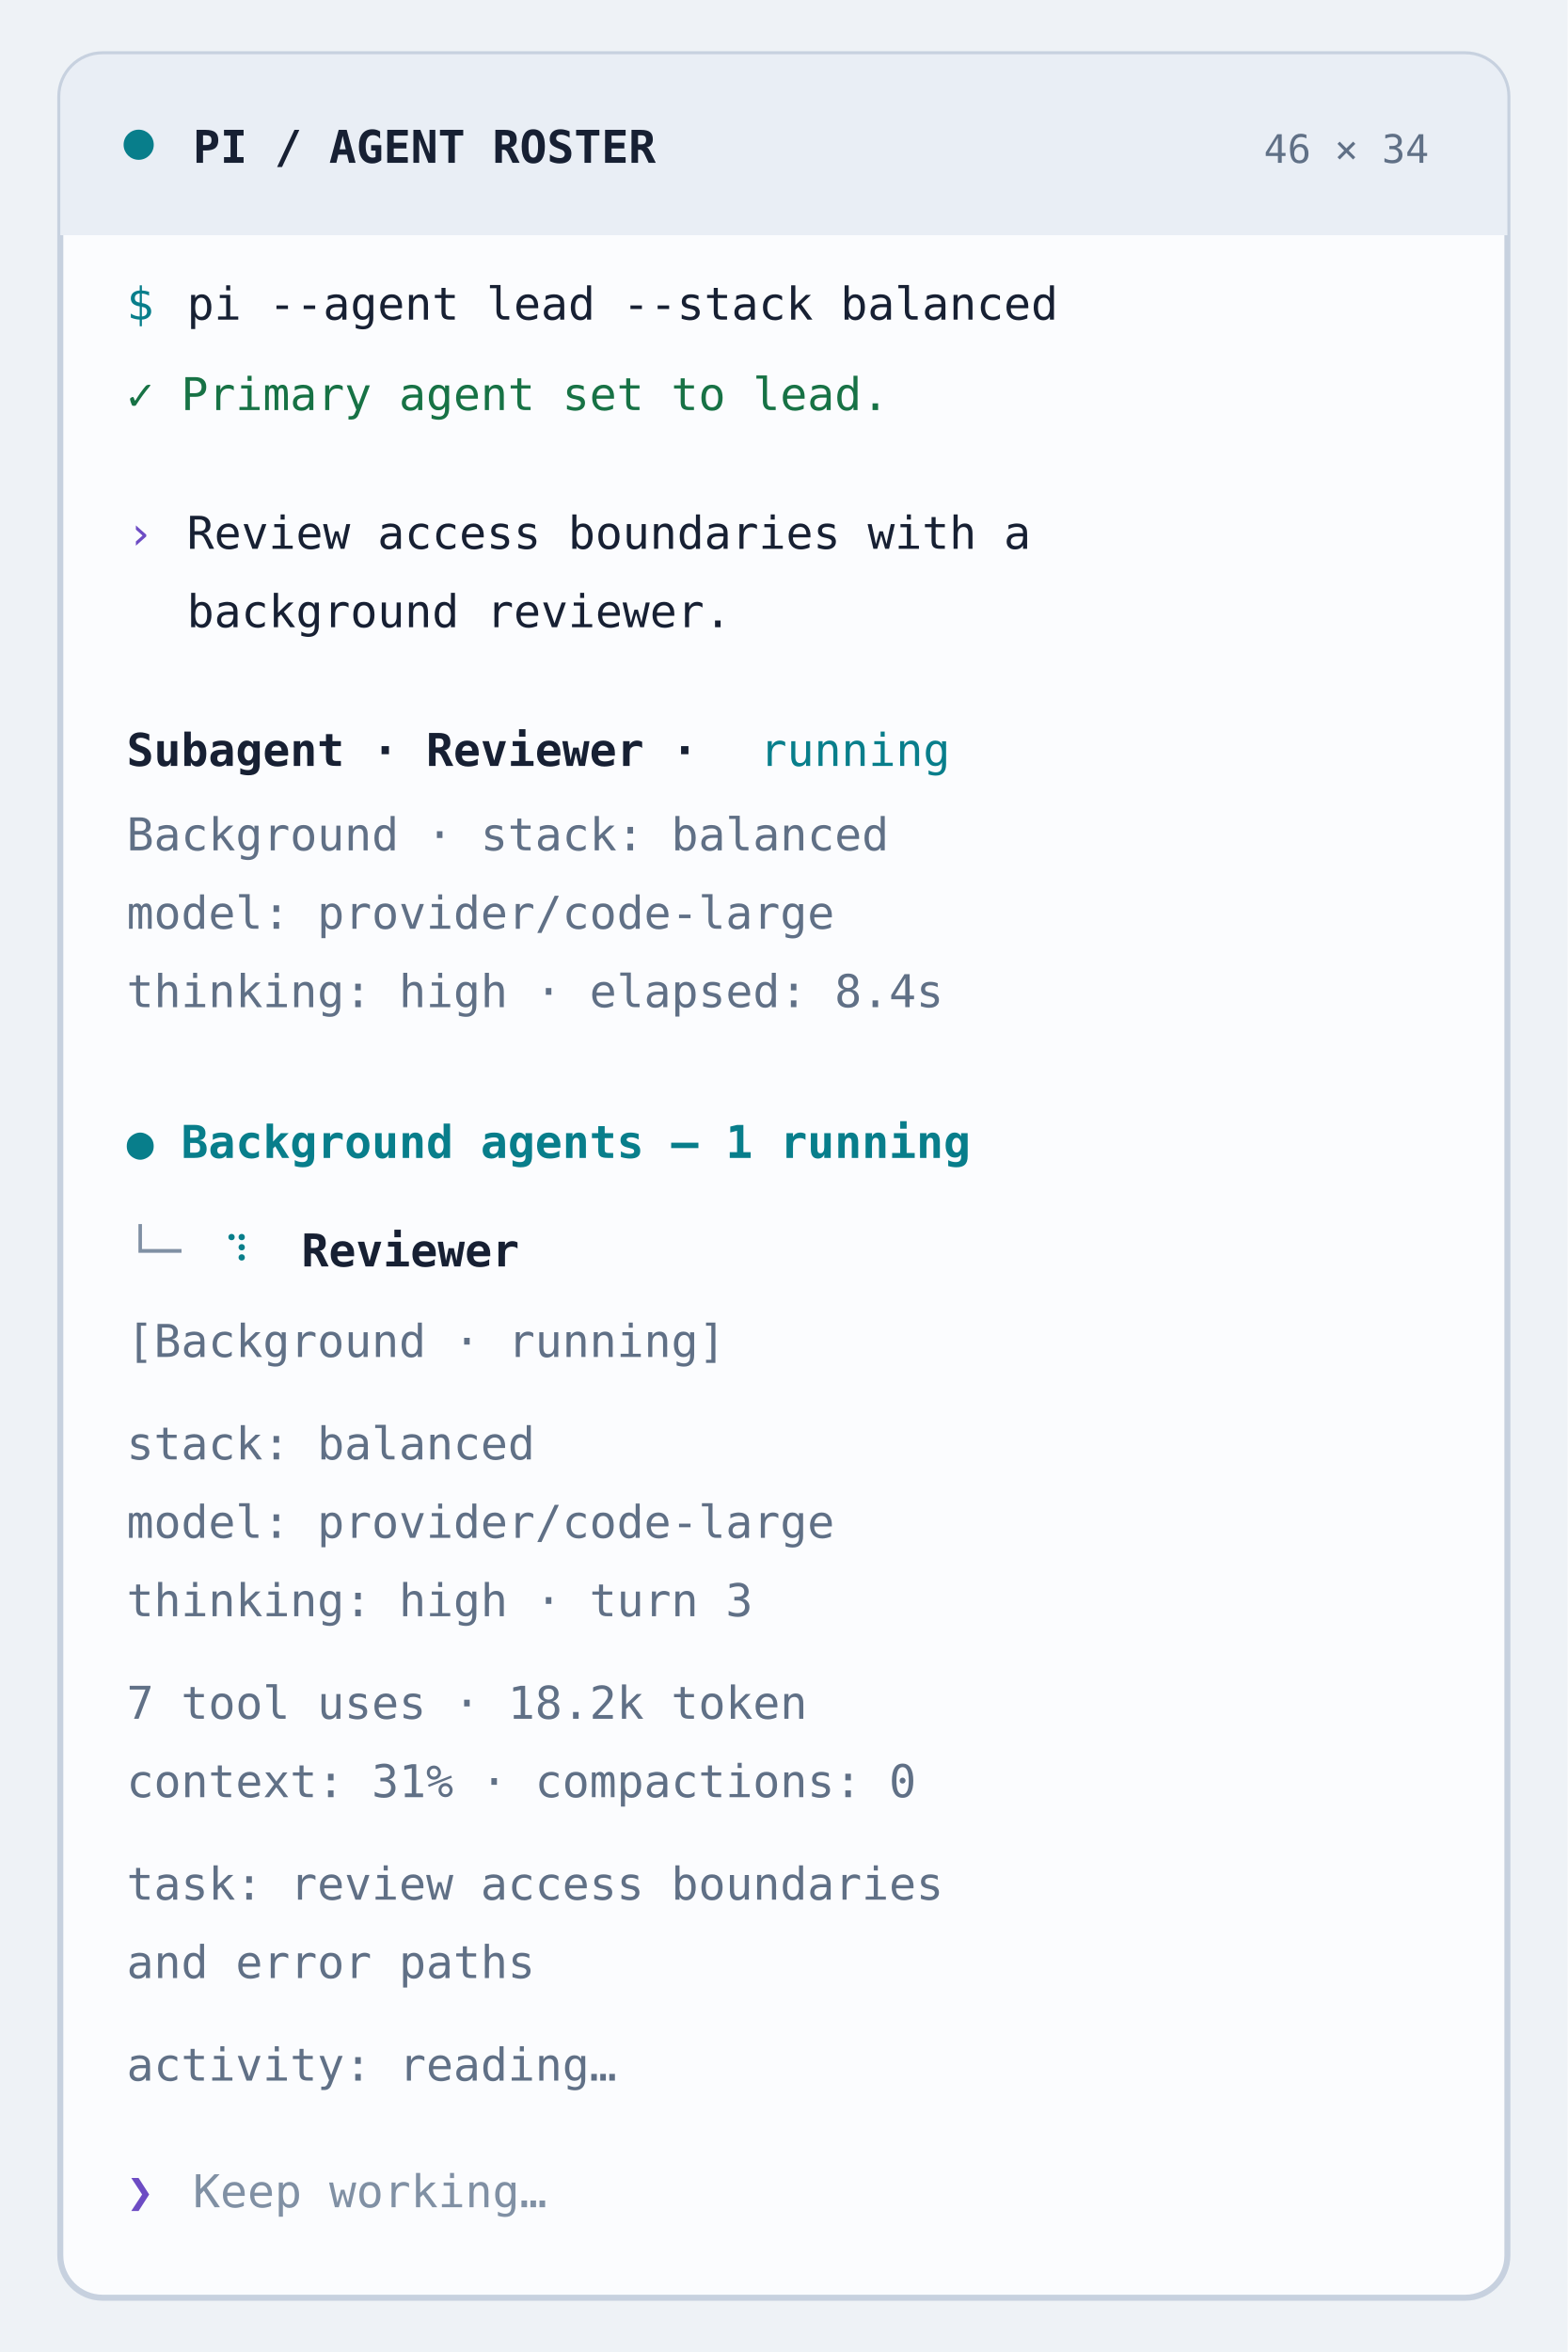
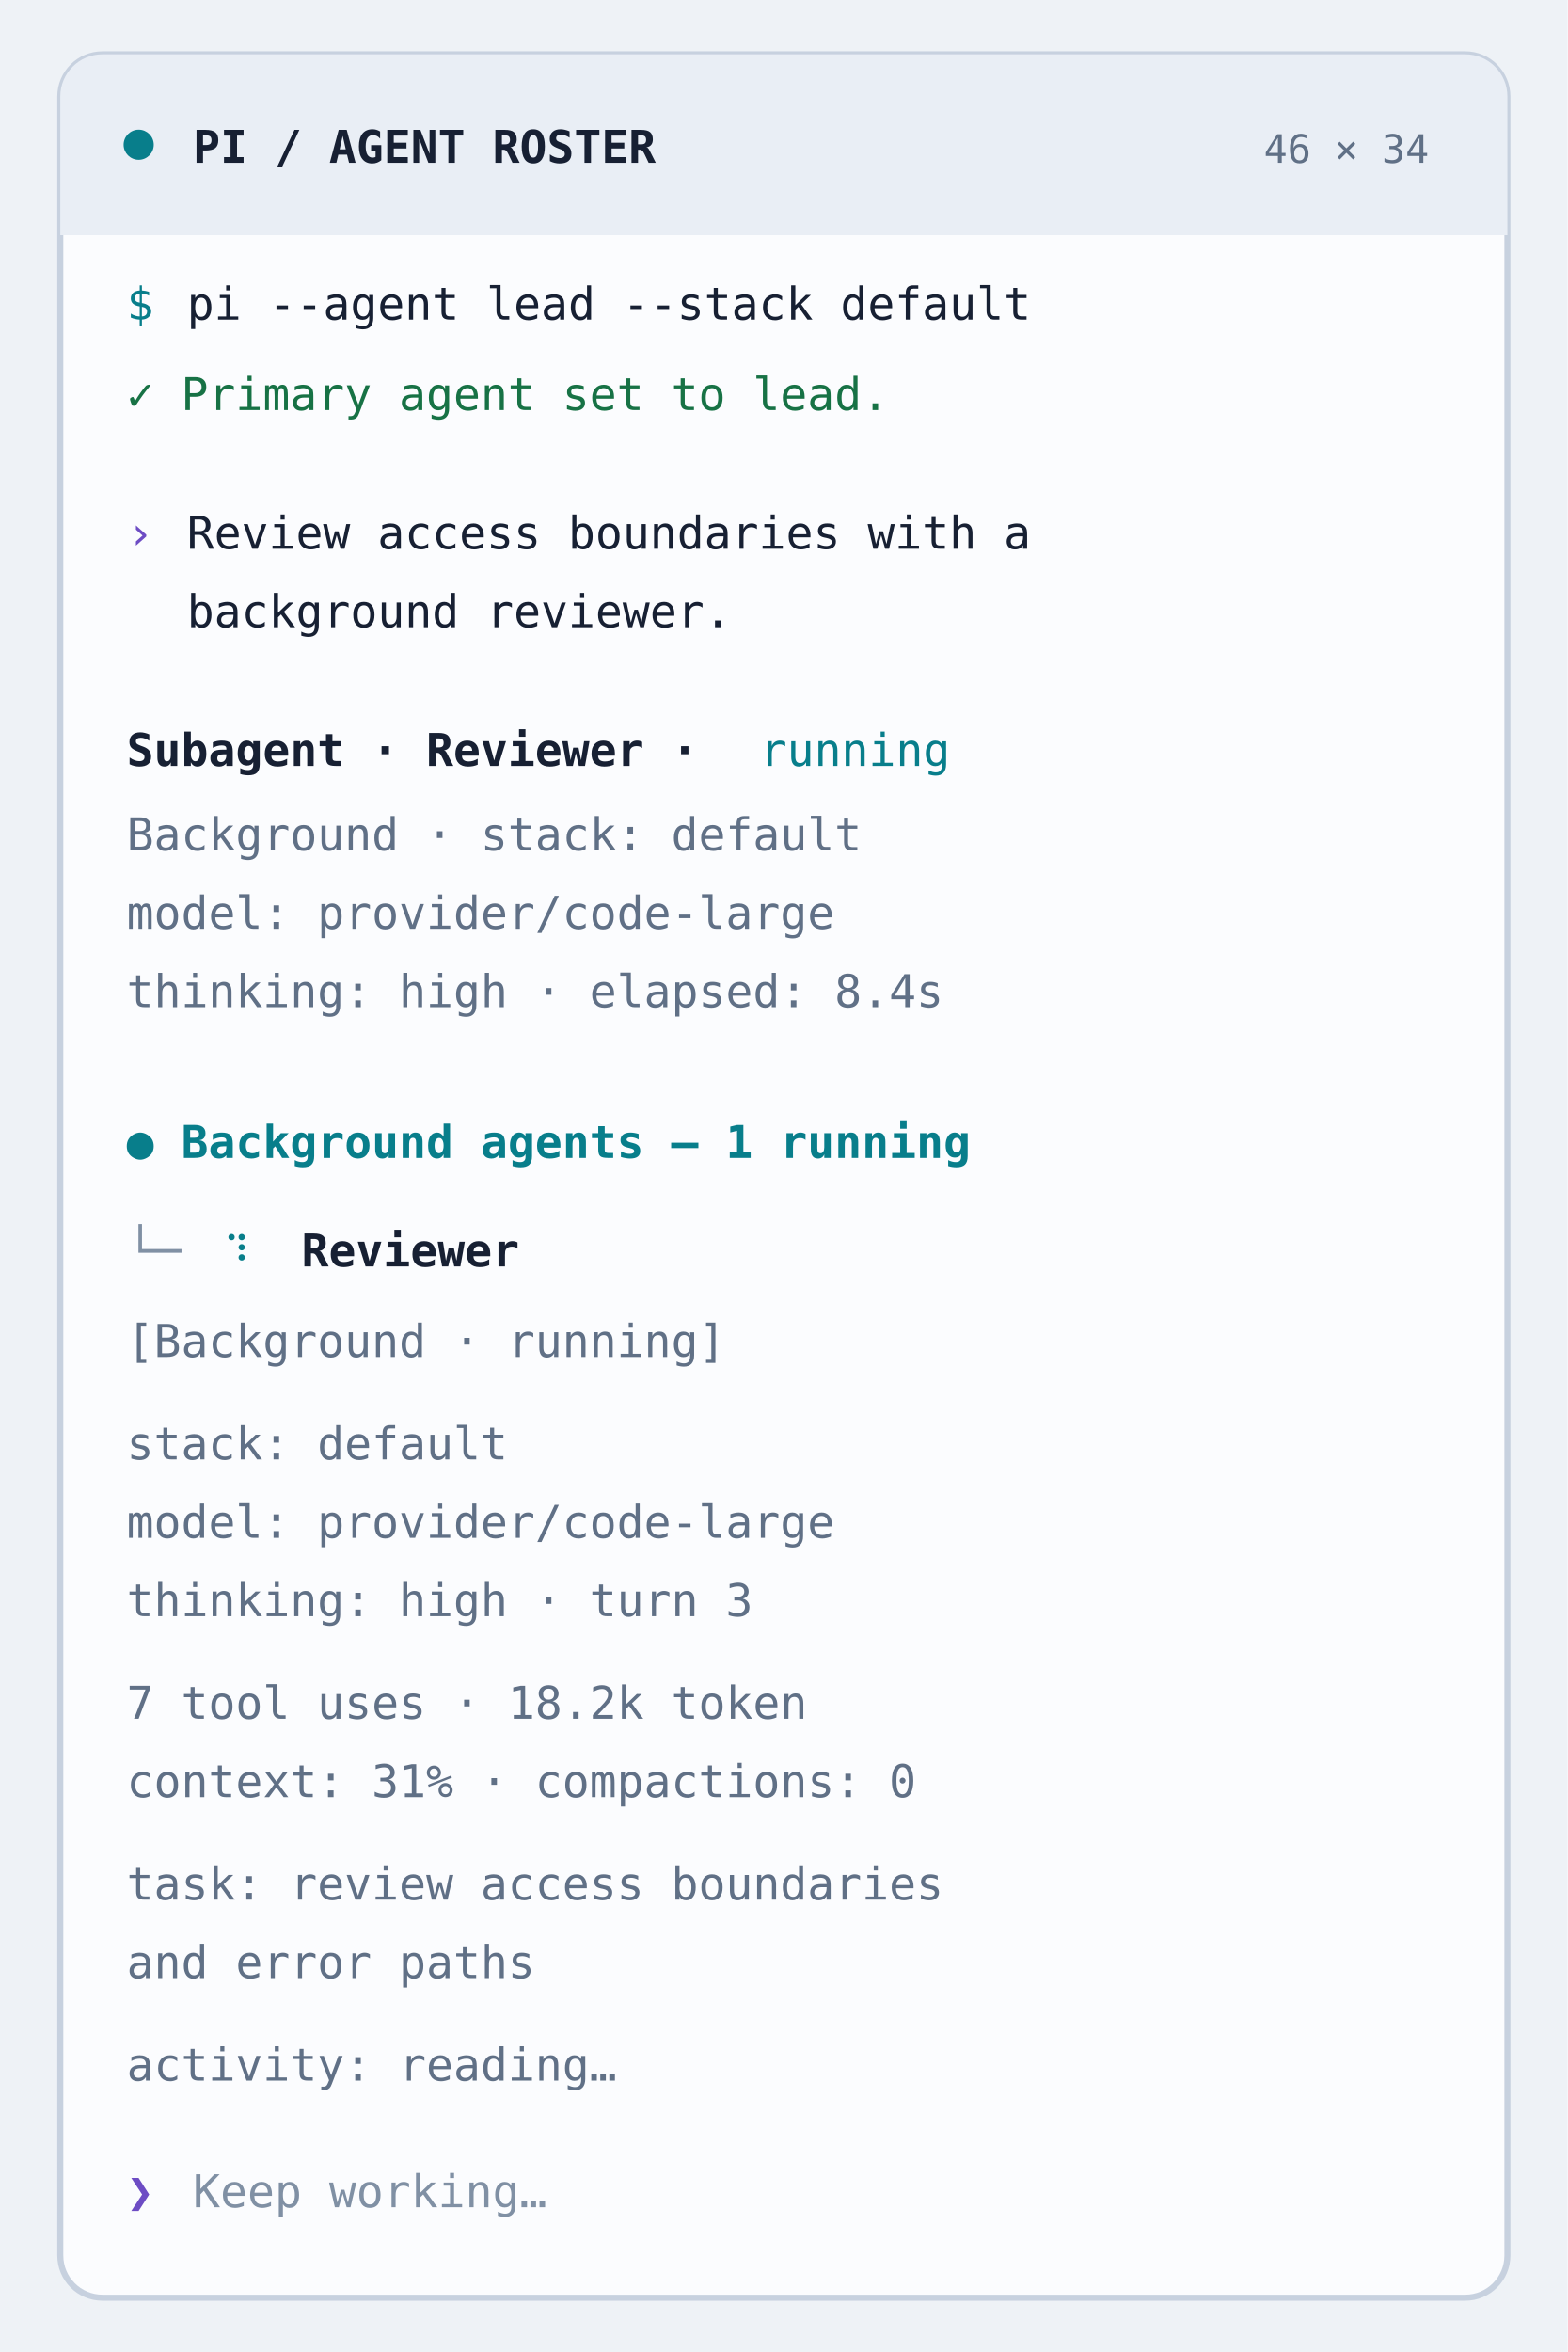
<svg xmlns="http://www.w3.org/2000/svg" width="520" height="780" viewBox="0 0 520 780" role="img" aria-labelledby="title desc">
  <rect width="520" height="780" fill="#eef2f6" />
  <rect x="20" y="18" width="480" height="744" rx="14" fill="#fbfcfe" stroke="#c7d1df" stroke-width="2" />
  <path d="M34 18h452a14 14 0 0 1 14 14v46H20V32a14 14 0 0 1 14-14Z" fill="#e9eef5" />
  <circle cx="46" cy="48" r="5" fill="#087e8b" />
  <text x="64" y="54" fill="#172033" font-family="ui-monospace, SFMono-Regular, Menlo, Consolas, monospace" font-size="15" font-weight="700">PI / AGENT ROSTER</text>
  <text x="474" y="54" text-anchor="end" fill="#607086" font-family="ui-monospace, SFMono-Regular, Menlo, Consolas, monospace" font-size="13">46 × 34</text>
  <g font-family="ui-monospace, SFMono-Regular, Menlo, Consolas, monospace" font-size="15">
    <text x="42" y="106" fill="#087e8b">$</text>
-     <text x="62" y="106" fill="#172033">pi --agent lead --stack balanced</text>
+     <text x="62" y="106" fill="#172033">pi --agent lead --stack default</text>
    <text x="42" y="136" fill="#177245">✓ Primary agent set to lead.</text>
    <text x="42" y="182" fill="#6d4cc4">›</text>
    <text x="62" y="182" fill="#172033">Review access boundaries with a</text>
    <text x="62" y="208" fill="#172033">background reviewer.</text>
    <text x="42" y="254" fill="#172033" font-weight="700">Subagent · Reviewer ·</text>
    <text x="252" y="254" fill="#087e8b">running</text>
-     <text x="42" y="282" fill="#607086">Background · stack: balanced</text>
+     <text x="42" y="282" fill="#607086">Background · stack: default</text>
    <text x="42" y="308" fill="#607086">model: provider/code-large</text>
    <text x="42" y="334" fill="#607086">thinking: high · elapsed: 8.4s</text>
    <text x="42" y="384" fill="#087e8b" font-weight="700">● Background agents — 1 running</text>
    <text x="42" y="420" fill="#8090a4">└─</text>
    <text x="74" y="420" fill="#087e8b">⠹</text>
    <text x="100" y="420" fill="#172033" font-weight="700">Reviewer</text>
    <text x="42" y="450" fill="#607086">   [Background · running]</text>
-     <text x="42" y="484" fill="#607086">   stack: balanced</text>
+     <text x="42" y="484" fill="#607086">   stack: default</text>
    <text x="42" y="510" fill="#607086">   model: provider/code-large</text>
    <text x="42" y="536" fill="#607086">   thinking: high · turn 3</text>
    <text x="42" y="570" fill="#607086">   7 tool uses · 18.2k token</text>
    <text x="42" y="596" fill="#607086">   context: 31% · compactions: 0</text>
    <text x="42" y="630" fill="#607086">   task: review access boundaries</text>
    <text x="42" y="656" fill="#607086">   and error paths</text>
    <text x="42" y="690" fill="#607086">   activity: reading…</text>
    <text x="42" y="732" fill="#6d4cc4">❯</text>
    <text x="64" y="732" fill="#8090a4">Keep working…</text>
  </g>
</svg>
